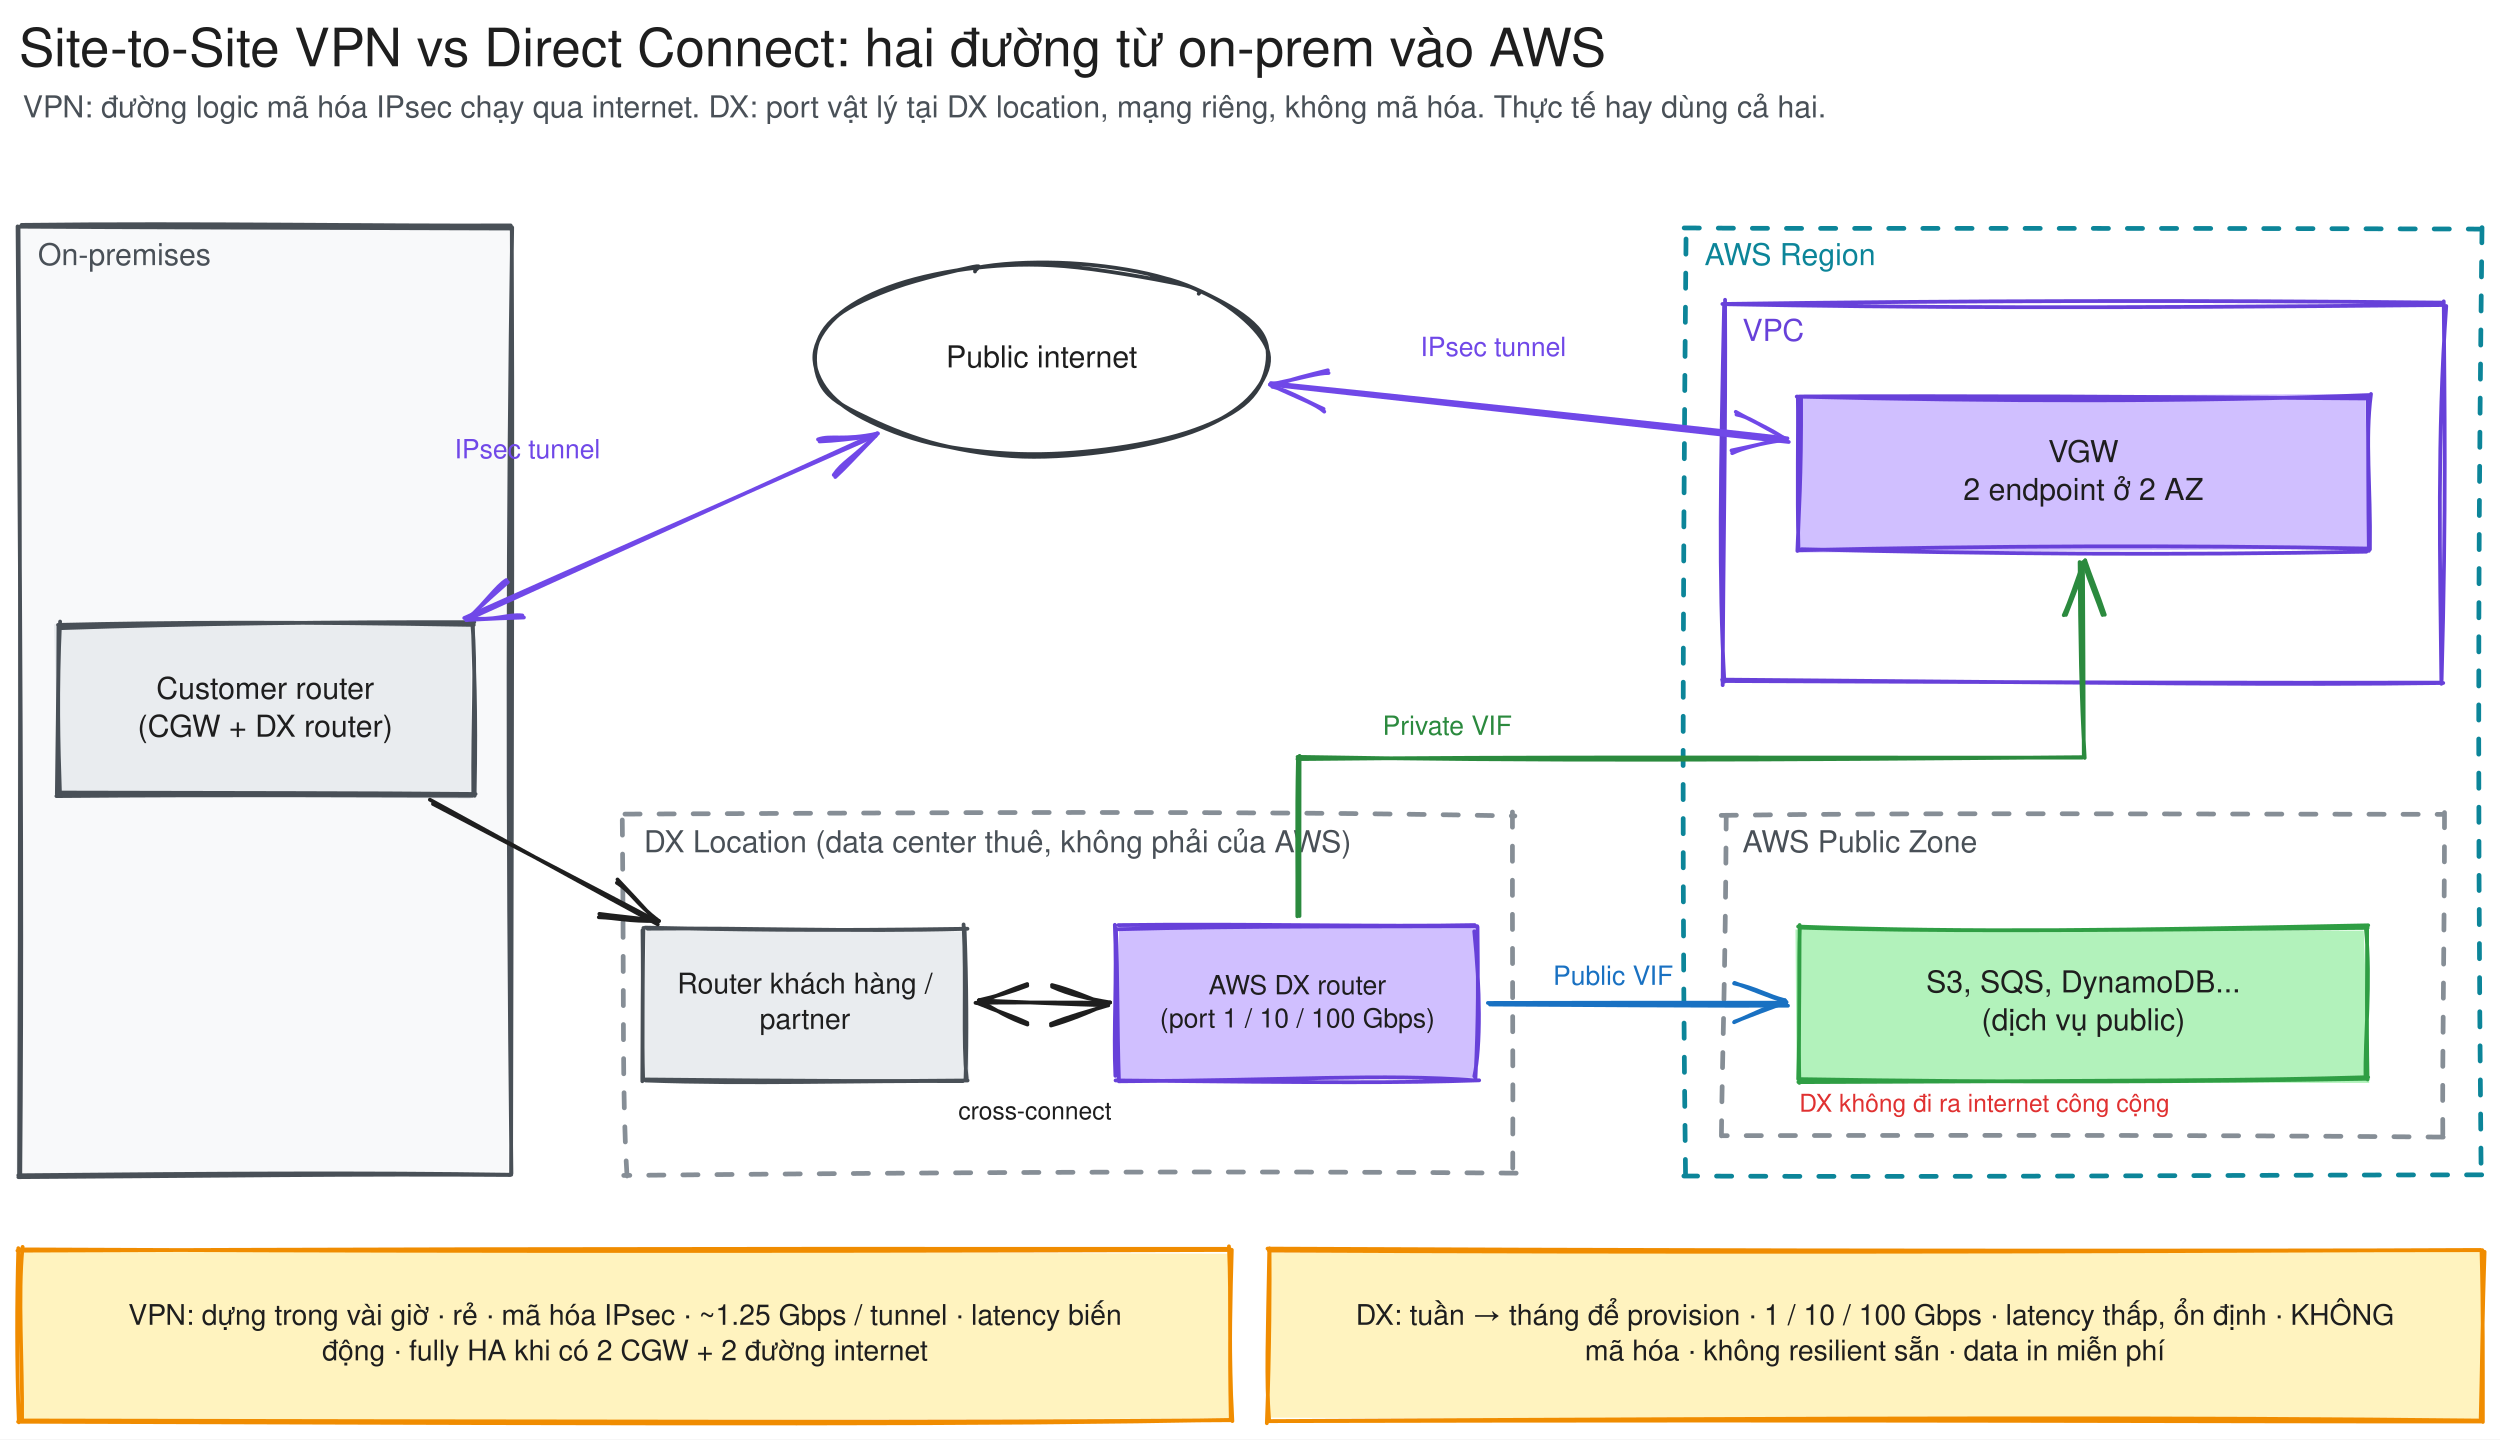
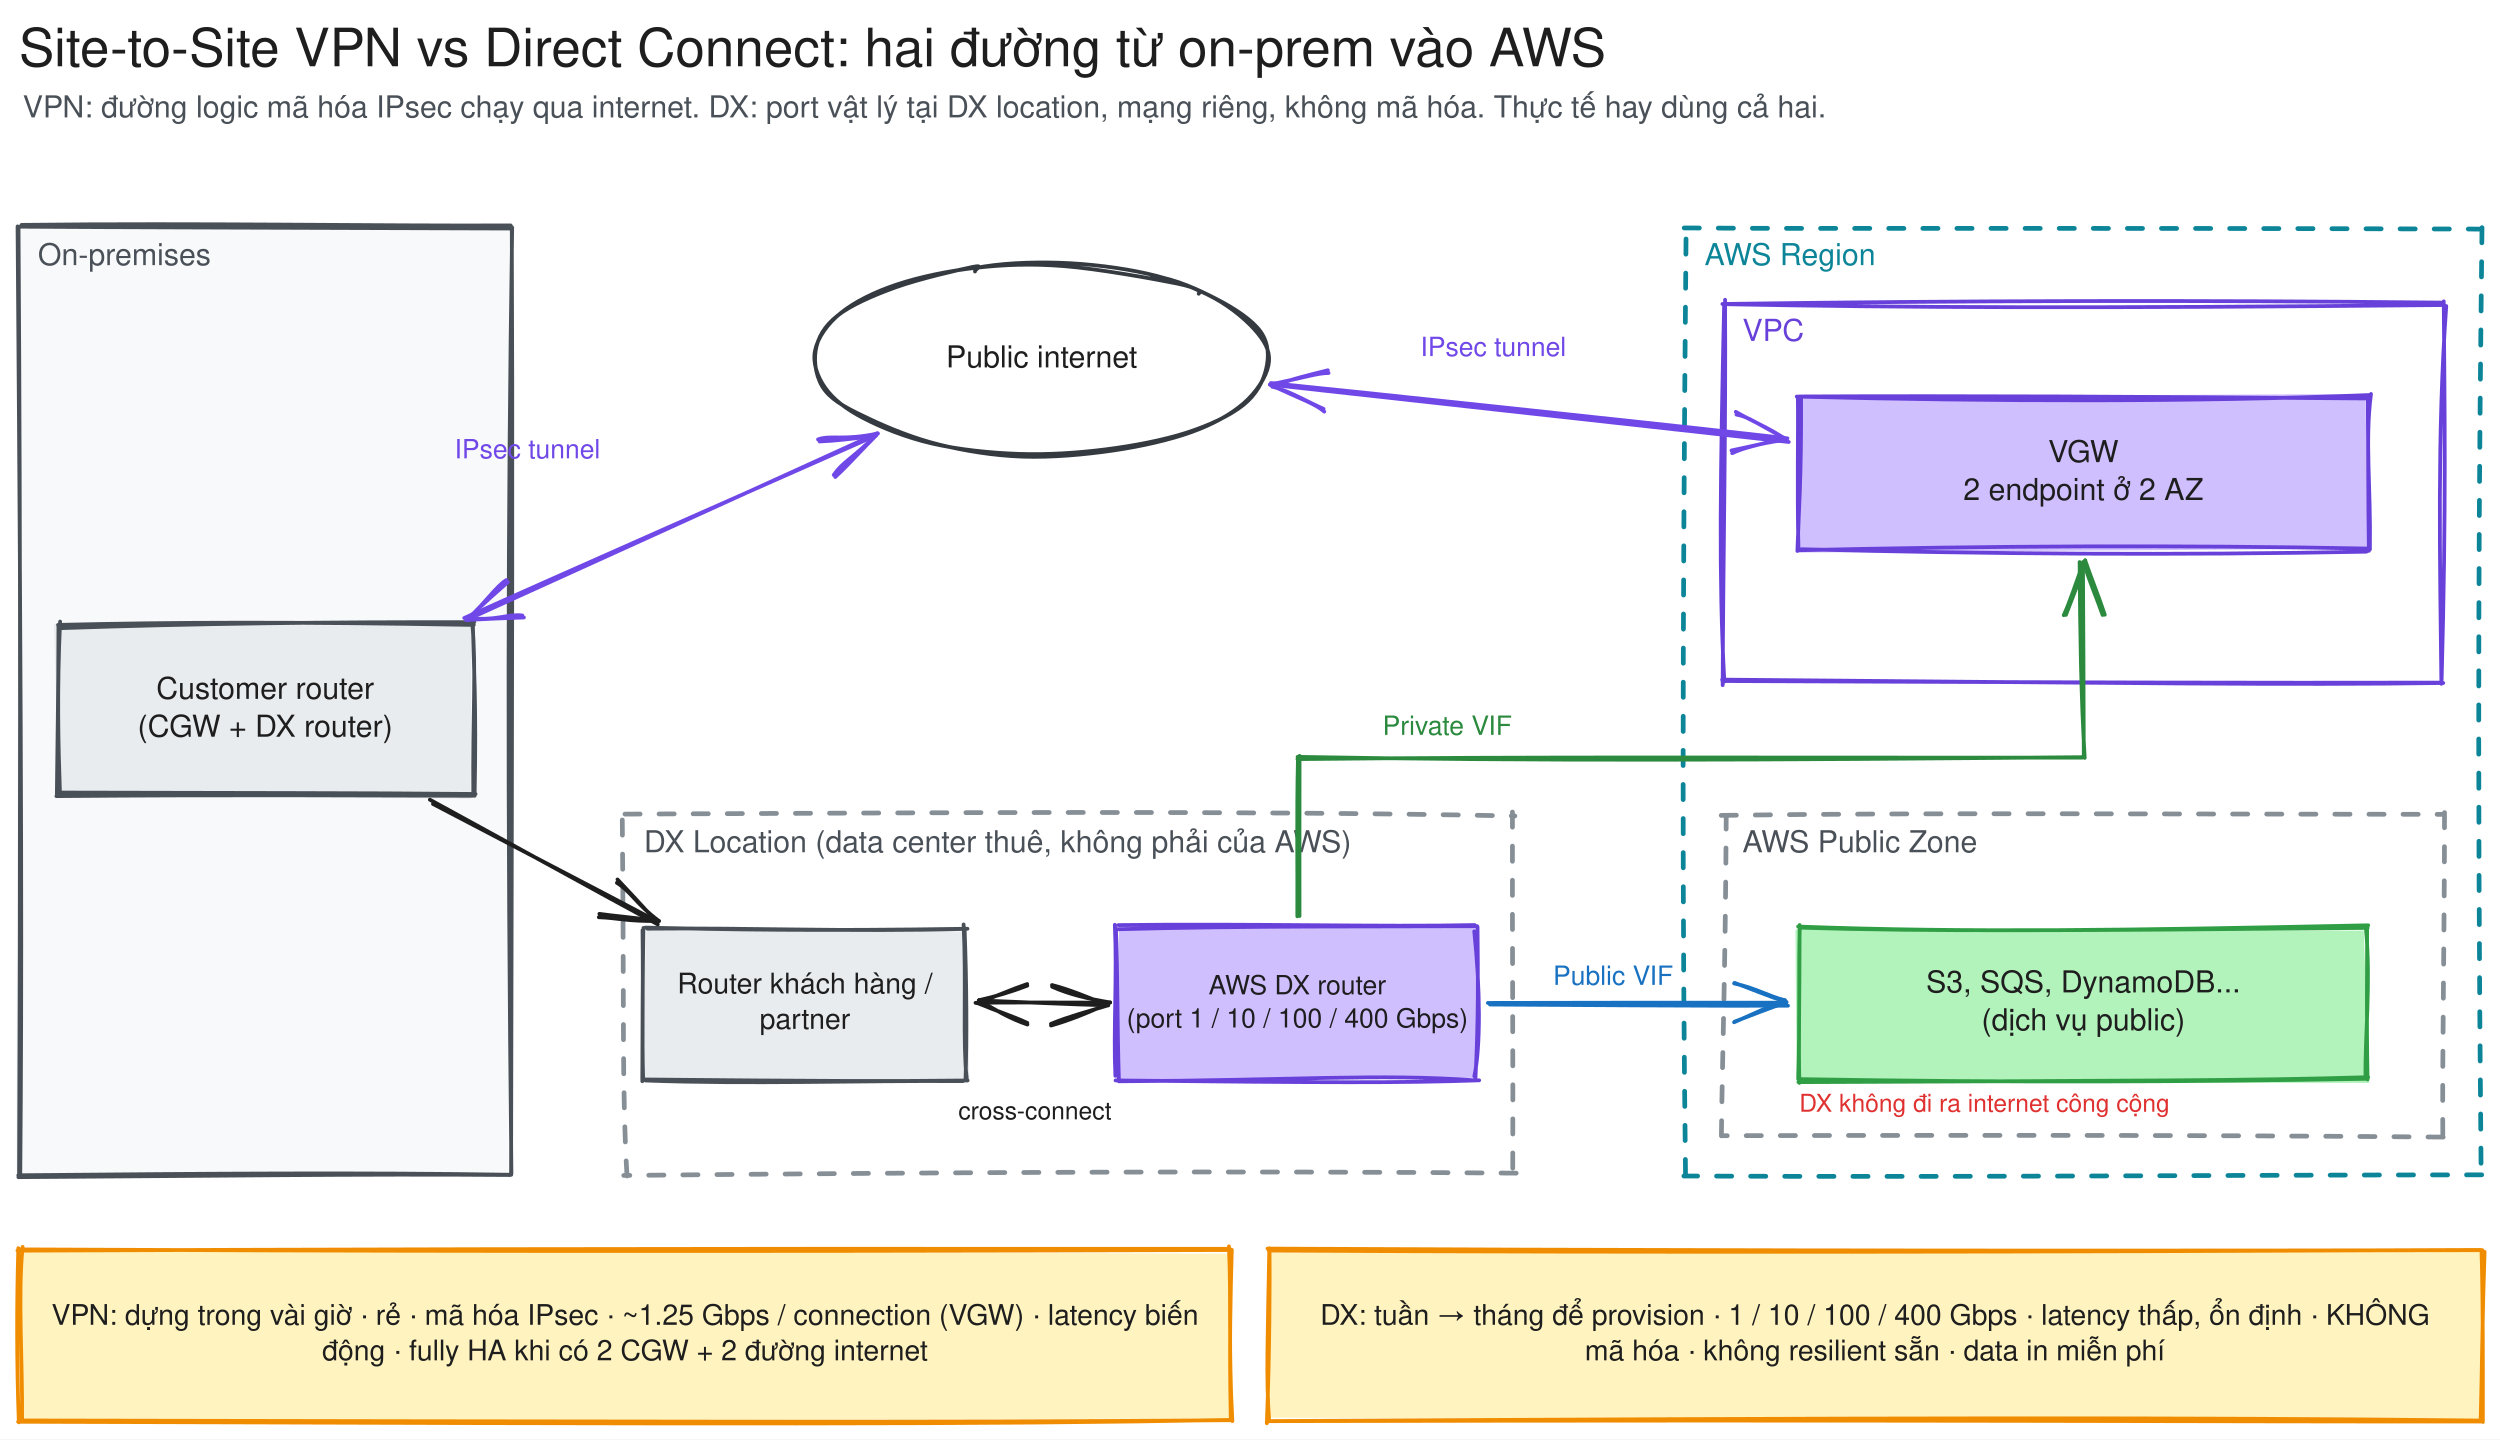
<svg xmlns="http://www.w3.org/2000/svg" version="1.1" viewBox="0 0 1320 760" width="1320" height="760">
  <defs>
    <style>
      @font-face {
        font-family: "Virgil";
        src: url("https://excalidraw.com/Virgil.woff2");
      }
      @font-face {
        font-family: "Cascadia";
        src: url("https://excalidraw.com/Cascadia.woff2");
      }
    </style>
  </defs>
  <rect x="0" y="0" width="1320" height="760" fill="#ffffff" />
  <g transform="translate(10 10) rotate(0 446.6 17.5)">
    <text x="0" y="25" font-family="Helvetica, Segoe UI Emoji" font-size="28px" fill="#1e1e1e" text-anchor="start" style="white-space: pre;" direction="ltr">Site-to-Site VPN vs Direct Connect: hai đường từ on-prem vào AWS</text>
  </g>
  <g transform="translate(12 48) rotate(0 492 10)">
    <text x="0" y="14" font-family="Helvetica, Segoe UI Emoji" font-size="16px" fill="#495057" text-anchor="start" style="white-space: pre;" direction="ltr">VPN: đường logic mã hóa IPsec chạy qua internet. DX: port vật lý tại DX location, mạng riêng, không mã hóa. Thực tế hay dùng cả hai.</text>
  </g>
  <g stroke-linecap="round" transform="translate(10 120) rotate(0 130 250)">
    <path d="M0.3 0.69 L259.93 1.6 L258.47 498.6 L-1.69 500.15" stroke="none" stroke-width="0" fill="#f8f9fa" />
    <path d="M1.41 -1.26 C95.52 -2.37, 190.63 -0.63, 259.63 -0.98 M-0.46 -0.31 C57.11 0.06, 113.4 0.15, 259.43 0.67 M260.43 0.13 C258.07 152.27, 257.85 305.54, 260.03 499.57 M260.22 -0.14 C260.72 105.7, 260.5 210.63, 259.85 499.78 M259.44 500.41 C180.76 499.75, 100.78 500.95, -0.3 501.54 M259.94 500.26 C181.97 499.07, 103.73 499.58, -0.33 500.54 M0.71 499.72 C1.55 399.41, 1.55 299.14, -0.73 -0.45 M0.06 499.79 C0.67 338.97, 0.94 178.53, -0.22 -0.09" stroke="#495057" stroke-width="2" fill="none" />
  </g>
  <g transform="translate(20 126) rotate(0 48.24 10)">
    <text x="0" y="14" font-family="Helvetica, Segoe UI Emoji" font-size="16px" fill="#495057" text-anchor="start" style="white-space: pre;" direction="ltr">On-premises</text>
  </g>
  <g stroke-linecap="round" transform="translate(330 430) rotate(0 235 95)">
    <path d="M-0.02 -0.15 C160.01 -0.79, 318.24 -2.16, 469.84 0.83 M468.57 -1.24 C468.39 67.31, 469.01 135.58, 468.72 191.27 M470.53 189.42 C324.81 188.21, 181.04 188.89, -0.66 190.63 M1.07 190.92 C-1.67 146.73, -0.37 103.81, -1.46 0.07" stroke="#868e96" stroke-width="2.5" fill="none" stroke-dasharray="8 10" />
  </g>
  <g transform="translate(340 436) rotate(0 193.76 10)">
    <text x="0" y="14" font-family="Helvetica, Segoe UI Emoji" font-size="16px" fill="#495057" text-anchor="start" style="white-space: pre;" direction="ltr">DX Location (data center thuê, không phải của AWS)</text>
  </g>
  <g stroke-linecap="round" transform="translate(890 120) rotate(0 210 250)">
    <path d="M-0.75 0.35 C86.6 0.98, 173.02 0.14, 420.32 0.96 M420.5 0.2 C418.98 130.15, 417.74 260.62, 420.03 499.44 M420.33 500.31 C285.6 500.39, 152.1 501.62, -0.91 500.94 M-0.04 500.19 C-1.68 366.14, -1.88 231.96, 0.27 0.73" stroke="#0c8599" stroke-width="2.5" fill="none" stroke-dasharray="8 10" />
  </g>
  <g transform="translate(900 126) rotate(0 43.76 10)">
    <text x="0" y="14" font-family="Helvetica, Segoe UI Emoji" font-size="16px" fill="#0c8599" text-anchor="start" style="white-space: pre;" direction="ltr">AWS Region</text>
  </g>
  <g stroke-linecap="round" transform="translate(910 160) rotate(0 190 100)">
    <path d="M0.65 0.62 C95.99 2.42, 190.82 2.9, 379.82 1.06 M-0.57 0.5 C125.04 -1.28, 251.2 -1.57, 379.79 -0.22 M381.62 1.57 C376.76 69.42, 378.34 136.5, 379.05 201.05 M380.29 -0.89 C380.69 52.59, 381.69 106.81, 379.17 199.16 M380.03 200.62 C298.41 201.79, 214.6 200.67, -0.73 198.84 M379.57 200.42 C281.38 200.64, 183.6 200.34, -0.56 199.58 M-0.43 201.76 C-0.14 131.63, 1.28 65.25, 0.83 -1.72 M0.46 199.91 C-2.59 145.51, -1.6 90.42, 0.34 0.58" stroke="#6741d9" stroke-width="2" fill="none" />
  </g>
  <g transform="translate(920 166) rotate(0 15.36 10)">
    <text x="0" y="14" font-family="Helvetica, Segoe UI Emoji" font-size="16px" fill="#6741d9" text-anchor="start" style="white-space: pre;" direction="ltr">VPC</text>
  </g>
  <g stroke-linecap="round" transform="translate(910 430) rotate(0 190 85)">
    <path d="M-1.19 0.52 C110.25 -0.99, 223 -0.1, 379.11 -0.02 M380.7 -0.95 C380.7 63.63, 379.45 125.73, 379.8 170.22 M379.99 170.38 C233.62 169.1, 88.13 169.46, -0.52 169.65 M-1.09 169.73 C-0.65 126.37, 0.99 86.15, 1.44 1.52" stroke="#868e96" stroke-width="2.5" fill="none" stroke-dasharray="8 10" />
  </g>
  <g transform="translate(920 436) rotate(0 62 10)">
    <text x="0" y="14" font-family="Helvetica, Segoe UI Emoji" font-size="16px" fill="#495057" text-anchor="start" style="white-space: pre;" direction="ltr">AWS Public Zone</text>
  </g>
  <g stroke-linecap="round" transform="translate(30 330) rotate(0 110 45)">
    <path d="M-1.52 -0.38 L218.86 0.41 L218.48 91.85 L1.04 88.4" stroke="none" stroke-width="0" fill="#e9ecef" />
    <path d="M1.31 1.69 C72.57 -0.78, 144.28 -1.66, 220.41 -1.49 M0.64 -0.05 C62.23 -1.5, 123.21 -1.73, 220.16 -0.04 M219.36 -0.87 C221.56 22.98, 219.52 47.68, 219.89 89.43 M219.66 -0.57 C220.1 21.16, 221.59 40.91, 220.6 90.17 M221.09 89.22 C159.09 88.63, 98.87 88.76, 1.51 88.47 M219.53 90.17 C159.15 90.1, 97.54 89.51, -0.21 90.35 M1.67 89.19 C0.76 62.35, 0.06 35.16, 1.73 -1.82 M0.02 89.28 C0.26 63.79, 0.83 37.61, 0.87 0.38" stroke="#495057" stroke-width="2" fill="none" />
  </g>
  <g transform="translate(71.52 355) rotate(0 68.48 20)">
    <text x="68.48" y="14" font-family="Helvetica, Segoe UI Emoji" font-size="16px" fill="#1e1e1e" text-anchor="middle" style="white-space: pre;" direction="ltr">Customer router</text>
    <text x="68.48" y="34" font-family="Helvetica, Segoe UI Emoji" font-size="16px" fill="#1e1e1e" text-anchor="middle" style="white-space: pre;" direction="ltr">(CGW + DX router)</text>
  </g>
  <g stroke-linecap="round" transform="translate(430 140) rotate(0 120 50)">
    <path d="M94.38 0.94 C108.32 -1.32, 126.9 -0.84, 142.06 0.21 C157.23 1.26, 172.57 3.67, 185.37 7.25 C198.17 10.82, 210.29 16.32, 218.86 21.66 C227.43 27, 233.48 33.12, 236.77 39.28 C240.06 45.45, 241.34 52.26, 238.6 58.65 C235.87 65.04, 228.9 72.07, 220.36 77.62 C211.83 83.18, 200 88.58, 187.4 92.01 C174.81 95.43, 159.8 96.91, 144.81 98.17 C129.82 99.43, 112.62 100.75, 97.47 99.57 C82.32 98.39, 66.48 94.47, 53.89 91.09 C41.3 87.7, 30.47 84.39, 21.92 79.24 C13.36 74.1, 5.87 66.47, 2.54 60.22 C-0.8 53.96, -0.96 47.96, 1.93 41.71 C4.81 35.46, 11.43 28.12, 19.83 22.71 C28.23 17.3, 38.8 13.09, 52.35 9.26 C65.9 5.43, 92.1 1.02, 101.14 -0.28 C110.17 -1.59, 106.15 0.49, 106.55 1.41 M94.16 0.79 C108.04 -1.17, 127.11 0.69, 142.32 1.9 C157.53 3.11, 172.51 4.55, 185.43 8.06 C198.36 11.57, 210.95 17.77, 219.85 22.96 C228.75 28.15, 236.04 32.9, 238.84 39.19 C241.63 45.48, 239.57 54.31, 236.63 60.7 C233.68 67.09, 229.37 72.41, 221.15 77.52 C212.92 82.63, 200.18 87.73, 187.29 91.35 C174.4 94.98, 158.72 98.12, 143.81 99.26 C128.89 100.4, 112.77 99.34, 97.82 98.2 C82.87 97.05, 67.02 95.5, 54.1 92.39 C41.18 89.29, 28.78 84.81, 20.29 79.58 C11.8 74.36, 6.18 67.73, 3.14 61.07 C0.1 54.41, -0.91 45.91, 2.05 39.6 C5.01 33.29, 12.35 28.49, 20.89 23.21 C29.43 17.93, 40.89 11.85, 53.3 7.93 C65.71 4, 88.03 0.77, 95.36 -0.36 C102.7 -1.49, 97.1 0.23, 97.32 1.13" stroke="none" stroke-width="0" fill="#ffffff" />
    <path d="M178.1 5.45 C191.49 7.56, 202.83 12.99, 212.42 17.94 C222.02 22.89, 231.3 29, 235.65 35.16 C239.99 41.32, 240.04 48.43, 238.5 54.88 C236.97 61.33, 233.44 68.27, 226.44 73.86 C219.44 79.45, 208.6 84.55, 196.51 88.45 C184.42 92.35, 168.64 95.39, 153.88 97.26 C139.12 99.13, 123.22 100.17, 107.94 99.66 C92.65 99.14, 75.84 97.33, 62.15 94.18 C48.46 91.03, 35.19 85.65, 25.79 80.75 C16.39 75.85, 9.96 70.74, 5.72 64.77 C1.49 58.8, -1.02 51.56, 0.37 44.96 C1.75 38.36, 6.82 30.98, 14.02 25.19 C21.22 19.4, 31.63 14.17, 43.56 10.2 C55.48 6.23, 70.85 2.98, 85.57 1.36 C100.3 -0.25, 114.23 -0.88, 131.89 0.52 C149.55 1.91, 179.7 7.29, 191.54 9.72 C203.38 12.15, 204.11 14.38, 202.92 15.1 M84.35 1.66 C97.43 -1.05, 114.06 -1.74, 129.27 -1.27 C144.49 -0.8, 162.05 1.38, 175.65 4.46 C189.25 7.55, 201.11 11.97, 210.86 17.24 C220.61 22.5, 229.33 30.09, 234.14 36.05 C238.95 42.01, 240.98 46.85, 239.72 53.01 C238.47 59.16, 233.4 67.1, 226.63 72.96 C219.86 78.82, 210.61 84, 199.08 88.16 C187.56 92.31, 172.33 95.74, 157.49 97.9 C142.65 100.06, 125.28 101.63, 110.04 101.11 C94.81 100.59, 79.54 98.1, 66.07 94.79 C52.6 91.48, 39.28 86.01, 29.22 81.26 C19.15 76.51, 10.44 72.33, 5.69 66.29 C0.93 60.24, -0.39 51.59, 0.69 44.99 C1.77 38.39, 5.13 32.25, 12.18 26.69 C19.24 21.14, 31.12 15.96, 43.02 11.67 C54.91 7.38, 76.59 2.34, 83.55 0.95 C90.51 -0.43, 84.43 2.31, 84.79 3.35" stroke="#343a40" stroke-width="2" fill="none" />
  </g>
  <g transform="translate(493.04 180) rotate(0 56.96 10)">
    <text x="56.96" y="14" font-family="Helvetica, Segoe UI Emoji" font-size="16px" fill="#1e1e1e" text-anchor="middle" style="white-space: pre;" direction="ltr">Public internet</text>
  </g>
  <g stroke-linecap="round" transform="translate(340 490) rotate(0 85 40)">
    <path d="M1.29 1.03 L170.25 1.79 L171.82 80.1 L-1.82 79.66" stroke="none" stroke-width="0" fill="#e9ecef" />
    <path d="M1.86 0.35 C55.17 -0.27, 109.8 2.13, 168.87 0.46 M0.67 -0.22 C44.73 0.78, 89.52 1.64, 170.83 0.38 M168.77 -1.89 C170.3 28.44, 168.24 60.9, 170.44 79.43 M169.28 -0.04 C170.39 28.79, 170.56 57.72, 169.78 80.47 M168.43 80.83 C111.8 80.46, 56.02 82.56, 0.84 80.51 M170.89 80.5 C131.05 80.97, 91.18 80.84, -0.27 79.96 M-0.43 79.54 C-1.11 57.39, -0.3 34.9, -0.75 1.2 M-0.86 80.9 C-0.8 52.54, -0.67 23.95, -0.27 -0.05" stroke="#495057" stroke-width="2" fill="none" />
  </g>
  <g transform="translate(354.275 511.25) rotate(0 70.725 18.75)">
    <text x="70.725" y="13.25" font-family="Helvetica, Segoe UI Emoji" font-size="15px" fill="#1e1e1e" text-anchor="middle" style="white-space: pre;" direction="ltr">Router khách hàng /</text>
    <text x="70.725" y="32" font-family="Helvetica, Segoe UI Emoji" font-size="15px" fill="#1e1e1e" text-anchor="middle" style="white-space: pre;" direction="ltr">partner</text>
  </g>
  <g stroke-linecap="round" transform="translate(590 490) rotate(0 95 40)">
    <path d="M0.92 -1.95 L189.22 -0.27 L189.42 79.1 L-0.68 80.49" stroke="none" stroke-width="0" fill="#d0bfff" />
    <path d="M0.51 -1.55 C69.48 -2.43, 140.44 -0.51, 188.63 -1.57 M-0.65 0.67 C69.28 -1.27, 138.2 -0.7, 189.99 -0.97 M188.4 1.75 C191.53 31.38, 191.85 62.82, 188.43 78.27 M190.13 -0.56 C190.34 24.17, 190.7 46.91, 189.03 79.45 M189.52 80.48 C139.18 76.72, 91.65 80.5, 0.71 80.92 M191 80.41 C150.48 81.83, 111.84 81.66, -0.98 80.47 M-1.08 78.04 C-2.19 54.35, -0.11 25.08, -1.37 -1.71 M0.79 80.33 C-0.17 51.61, 0.22 24.61, -0.81 0.18" stroke="#6741d9" stroke-width="2" fill="none" />
  </g>
-   <g transform="translate(604.29 512.5) rotate(0 80.71 17.5)">
-     <text x="80.71" y="12.5" font-family="Helvetica, Segoe UI Emoji" font-size="14px" fill="#1e1e1e" text-anchor="middle" style="white-space: pre;" direction="ltr">AWS DX router</text>
-     <text x="80.71" y="30" font-family="Helvetica, Segoe UI Emoji" font-size="14px" fill="#1e1e1e" text-anchor="middle" style="white-space: pre;" direction="ltr">(port 1 / 10 / 100 Gbps)</text>
+   <g transform="translate(584.11 512.5) rotate(0 100.89 17.5)">
+     <text x="100.89" y="12.5" font-family="Helvetica, Segoe UI Emoji" font-size="14px" fill="#1e1e1e" text-anchor="middle" style="white-space: pre;" direction="ltr">AWS DX router</text>
+     <text x="100.89" y="30" font-family="Helvetica, Segoe UI Emoji" font-size="14px" fill="#1e1e1e" text-anchor="middle" style="white-space: pre;" direction="ltr">(port 1 / 10 / 100 / 400 Gbps)</text>
  </g>
  <g stroke-linecap="round" transform="translate(950 210) rotate(0 150 40)">
    <path d="M0.22 -0.55 L298.9 -2 L300.61 79.67 L-0.9 81.76" stroke="none" stroke-width="0" fill="#d0bfff" />
    <path d="M-1.33 -0.61 C103.48 2.06, 208.81 2.28, 301.24 -1.42 M0.21 -0.66 C88.78 -1.09, 177.2 -0.61, 300.33 0.4 M301.88 -1.98 C298.65 22.73, 301.8 46.02, 301.31 80.08 M300.16 -0.26 C300.48 26.67, 300.37 56.04, 300.76 80.86 M299.47 81.29 C199.33 83.23, 99.42 82.56, 1.23 79.99 M300.27 79.63 C200.98 77.74, 101.29 78.2, -0.59 80.53 M-0.98 80.9 C-0.35 61.61, 1.18 43.04, 0.97 -0.03 M-0.43 79.45 C-1.19 48.28, -0.42 16.6, -0.74 -0.43" stroke="#6741d9" stroke-width="2" fill="none" />
  </g>
  <g transform="translate(1034.24 230) rotate(0 65.76 20)">
    <text x="65.76" y="14" font-family="Helvetica, Segoe UI Emoji" font-size="16px" fill="#1e1e1e" text-anchor="middle" style="white-space: pre;" direction="ltr">VGW</text>
    <text x="65.76" y="34" font-family="Helvetica, Segoe UI Emoji" font-size="16px" fill="#1e1e1e" text-anchor="middle" style="white-space: pre;" direction="ltr">2 endpoint ở 2 AZ</text>
  </g>
  <g stroke-linecap="round" transform="translate(950 490) rotate(0 150 40)">
    <path d="M-1.99 0.79 L298.06 1.36 L300.95 81.8 L-1.38 81.2" stroke="none" stroke-width="0" fill="#b2f2bb" />
    <path d="M-0.59 -0.78 C89.01 2.57, 176 1.13, 300.42 -1.44 M0.73 -0.16 C69.59 1.83, 139.89 1.4, 300.1 -0.07 M299.16 -0.12 C302 29.45, 298.54 57.59, 299.02 79.52 M299.83 0.92 C299.92 23.01, 299.41 45.03, 300.08 79.96 M300.4 78.75 C239.8 80.61, 179.72 80.57, -0.43 81.37 M300.12 79.6 C206.94 81.19, 113.83 81.72, -0.14 79.78 M0.07 81.77 C-0.45 60.14, 0.15 40.24, 0.2 -1.6 M-0.54 79.68 C0.41 49.56, -0.37 17.25, 0.28 0.66" stroke="#2f9e44" stroke-width="2" fill="none" />
  </g>
  <g transform="translate(1018.8 510) rotate(0 81.2 20)">
    <text x="81.2" y="14" font-family="Helvetica, Segoe UI Emoji" font-size="16px" fill="#1e1e1e" text-anchor="middle" style="white-space: pre;" direction="ltr">S3, SQS, DynamoDB...</text>
    <text x="81.2" y="34" font-family="Helvetica, Segoe UI Emoji" font-size="16px" fill="#1e1e1e" text-anchor="middle" style="white-space: pre;" direction="ltr">(dịch vụ public)</text>
  </g>
  <g stroke-linecap="round" transform="translate(10 660) rotate(0 320 45)">
    <path d="M0.61 -0.38 L638.59 1.97 L641.55 88.98 L1.8 90.41" stroke="none" stroke-width="0" fill="#fff3bf" />
    <path d="M-0.78 0.35 C147.64 -0.25, 296.58 -0.81, 639.32 -0.63 M-0.1 -0.33 C174.4 0.54, 348.63 0.93, 639.67 0 M638.88 -1.95 C640.19 27.71, 638.58 54.63, 640.69 90.34 M640.39 -0.08 C639.74 24.04, 639.02 48.11, 639.86 89.83 M640.5 89.69 C507.35 92.27, 374.74 91.86, -0.44 90.68 M640.4 89.87 C480.78 91.13, 321.52 90.58, 0.31 90.01 M1.66 90.23 C1.94 58.84, -0.63 23.97, 1.95 -1.65 M-0.05 90.98 C-1.24 59.02, -1.16 28.03, -0.33 -0.97" stroke="#f08c00" stroke-width="2" fill="none" />
  </g>
-   <g transform="translate(50.55 686.25) rotate(0 279.45 18.75)">
-     <text x="279.45" y="13.25" font-family="Helvetica, Segoe UI Emoji" font-size="15px" fill="#1e1e1e" text-anchor="middle" style="white-space: pre;" direction="ltr">VPN: dựng trong vài giờ · rẻ · mã hóa IPsec · ~1.25 Gbps / tunnel · latency biến</text>
-     <text x="279.45" y="32" font-family="Helvetica, Segoe UI Emoji" font-size="15px" fill="#1e1e1e" text-anchor="middle" style="white-space: pre;" direction="ltr">động · fully HA khi có 2 CGW + 2 đường internet</text>
+   <g transform="translate(15.62 686.25) rotate(0 314.38 18.75)">
+     <text x="314.38" y="13.25" font-family="Helvetica, Segoe UI Emoji" font-size="15px" fill="#1e1e1e" text-anchor="middle" style="white-space: pre;" direction="ltr">VPN: dựng trong vài giờ · rẻ · mã hóa IPsec · ~1.25 Gbps / connection (VGW) · latency biến</text>
+     <text x="314.38" y="32" font-family="Helvetica, Segoe UI Emoji" font-size="15px" fill="#1e1e1e" text-anchor="middle" style="white-space: pre;" direction="ltr">động · fully HA khi có 2 CGW + 2 đường internet</text>
  </g>
  <g stroke-linecap="round" transform="translate(670 660) rotate(0 320 45)">
    <path d="M-0.06 1.49 L640.02 0.98 L641.65 91.07 L-0.33 88.5" stroke="none" stroke-width="0" fill="#fff3bf" />
    <path d="M-0.75 -0.74 C177.01 0.05, 354.94 0.64, 640.68 0.09 M-0.1 0.32 C205.31 1.37, 410.57 1.03, 639.7 -0.04 M641.86 0.96 C640.77 32.09, 640.43 66.2, 639.78 90.08 M640.24 0.56 C641.09 30.12, 640.95 61.5, 640.95 90.81 M640.11 90.56 C491.94 90.69, 344.38 89.55, -0.22 90.37 M639.69 90.05 C483.45 88.31, 326.19 88.6, 0.26 90.33 M-1.11 91.47 C0.42 53.11, 0.46 16.41, 0.32 -0.92 M0.09 89.85 C-1.56 67.76, -0.65 46.97, 0.18 -0.53" stroke="#f08c00" stroke-width="2" fill="none" />
  </g>
-   <g transform="translate(702.45 686.25) rotate(0 287.55 18.75)">
-     <text x="287.55" y="13.25" font-family="Helvetica, Segoe UI Emoji" font-size="15px" fill="#1e1e1e" text-anchor="middle" style="white-space: pre;" direction="ltr">DX: tuần → tháng để provision · 1 / 10 / 100 Gbps · latency thấp, ổn định · KHÔNG</text>
-     <text x="287.55" y="32" font-family="Helvetica, Segoe UI Emoji" font-size="15px" fill="#1e1e1e" text-anchor="middle" style="white-space: pre;" direction="ltr">mã hóa · không resilient sẵn · data in miễn phí</text>
+   <g transform="translate(681.15 686.25) rotate(0 308.85 18.75)">
+     <text x="308.85" y="13.25" font-family="Helvetica, Segoe UI Emoji" font-size="15px" fill="#1e1e1e" text-anchor="middle" style="white-space: pre;" direction="ltr">DX: tuần → tháng để provision · 1 / 10 / 100 / 400 Gbps · latency thấp, ổn định · KHÔNG</text>
+     <text x="308.85" y="32" font-family="Helvetica, Segoe UI Emoji" font-size="15px" fill="#1e1e1e" text-anchor="middle" style="white-space: pre;" direction="ltr">mã hóa · không resilient sẵn · data in miễn phí</text>
  </g>
  <g stroke-linecap="round">
    <g transform="translate(245.1988 327.5323) rotate(0 108.9611 -49.16535)">
      <path d="M0.9 -0.12 C37.33 -16.63, 181.86 -82.24, 217.84 -98.72 M-0.08 -1.23 C36.24 -17.6, 180.31 -81.25, 216.84 -97.39" stroke="#7048e8" stroke-width="2" fill="none" />
    </g>
    <g transform="translate(245.1988 327.5323) rotate(0 108.9611 -49.16535)">
      <path d="M22.13 -21.26 C16.62 -17.82, 11.01 -9.14, 2.31 -1.38 M22.94 -20.18 C17.04 -14.85, 10.62 -9.53, 1.28 -0.19" stroke="#7048e8" stroke-width="2" fill="none" />
    </g>
    <g transform="translate(245.1988 327.5323) rotate(0 108.9611 -49.16535)">
      <path d="M30.61 -2.57 C23.02 -3.53, 15.38 0.68, 2.31 -1.38 M31.42 -1.5 C23.4 -1.24, 14.71 -0.92, 1.28 -0.19" stroke="#7048e8" stroke-width="2" fill="none" />
    </g>
    <g transform="translate(245.1988 327.5323) rotate(0 108.9611 -49.16535)">
      <path d="M195.01 -76.75 C199.67 -83.62, 204.35 -84.92, 218.26 -98.65 M195.82 -75.67 C201.76 -81.09, 206.85 -86.95, 217.22 -97.46" stroke="#7048e8" stroke-width="2" fill="none" />
    </g>
    <g transform="translate(245.1988 327.5323) rotate(0 108.9611 -49.16535)">
      <path d="M186.71 -95.52 C193.41 -97.96, 200.07 -94.78, 218.26 -98.65 M187.52 -94.44 C195.54 -94.77, 202.85 -95.61, 217.22 -97.46" stroke="#7048e8" stroke-width="2" fill="none" />
    </g>
  </g>
  <g stroke-linecap="round">
    <g transform="translate(672.0517 203.3147) rotate(0 135.9918 14.83547)">
      <path d="M0.3 -0.01 C45.89 4.96, 227.23 25.14, 272.43 30.05 M-1.01 -1.06 C44.57 3.52, 226.47 22.84, 271.72 28.13" stroke="#7048e8" stroke-width="2" fill="none" />
    </g>
    <g transform="translate(672.0517 203.3147) rotate(0 135.9918 14.83547)">
      <path d="M29.43 -6.36 C24.16 -6.42, 17.24 -4.16, -1.52 -0.25 M29.05 -7.81 C18.67 -5.16, 9.7 -3.24, -0.26 0.81" stroke="#7048e8" stroke-width="2" fill="none" />
    </g>
    <g transform="translate(672.0517 203.3147) rotate(0 135.9918 14.83547)">
      <path d="M27.17 14.03 C22.32 9.82, 15.86 7.93, -1.52 -0.25 M26.8 12.59 C17.19 8.29, 8.99 3.26, -0.26 0.81" stroke="#7048e8" stroke-width="2" fill="none" />
    </g>
    <g transform="translate(672.0517 203.3147) rotate(0 135.9918 14.83547)">
      <path d="M242.55 35.97 C249.12 32.89, 254.06 32.26, 269.9 27.89 M242.18 34.53 C251.68 32.62, 262.59 29.7, 271.16 28.94" stroke="#7048e8" stroke-width="2" fill="none" />
    </g>
    <g transform="translate(672.0517 203.3147) rotate(0 135.9918 14.83547)">
      <path d="M244.81 15.58 C250.96 16.65, 255.44 20.17, 269.9 27.89 M244.43 14.13 C253.16 19.17, 263.3 23.2, 271.16 28.94" stroke="#7048e8" stroke-width="2" fill="none" />
    </g>
  </g>
  <g stroke-linecap="round">
    <g transform="translate(228.0128 422.8666) rotate(0 59.08394 32.13337)">
      <path d="M-1.05 -0.64 C18.94 10.23, 99.34 54.5, 119.3 65.22 M0.6 1.63 C20.59 12.19, 99.34 53.09, 118.95 63.6" stroke="#1e1e1e" stroke-width="2" fill="none" />
    </g>
    <g transform="translate(228.0128 422.8666) rotate(0 59.08394 32.13337)">
      <path d="M88.16 61.44 C98.09 61.78, 102.78 63.63, 119.91 63.43 M88.46 59.65 C96.25 60.79, 103.46 61.22, 118.21 63.25" stroke="#1e1e1e" stroke-width="2" fill="none" />
    </g>
    <g transform="translate(228.0128 422.8666) rotate(0 59.08394 32.13337)">
      <path d="M97.71 43.28 C105.3 47.98, 107.66 54.27, 119.91 63.43 M98.02 41.49 C103.33 47.18, 108.14 52.18, 118.21 63.25" stroke="#1e1e1e" stroke-width="2" fill="none" />
    </g>
  </g>
  <g stroke-linecap="round">
    <g transform="translate(516 530) rotate(0 34 0)">
      <path d="M-0.93 -0.5 C10.49 -0.78, 57.12 -0.69, 68.77 -0.54 M0.79 -1.8 C12.09 -1.43, 56.91 0.7, 68.23 0.71" stroke="#1e1e1e" stroke-width="2" fill="none" />
    </g>
    <g transform="translate(516 530) rotate(0 34 0)">
      <path d="M26.4 -9.56 C17.37 -6.13, 9.84 -3.92, 1.01 -1.9 M26.36 -10.43 C18.44 -7.79, 10.2 -3.97, -0.02 -0.42" stroke="#1e1e1e" stroke-width="2" fill="none" />
    </g>
    <g transform="translate(516 530) rotate(0 34 0)">
      <path d="M26.47 10.96 C17.21 7.78, 9.66 3.39, 1.01 -1.9 M26.42 10.09 C18.34 6.35, 10.08 3.79, -0.02 -0.42" stroke="#1e1e1e" stroke-width="2" fill="none" />
    </g>
    <g transform="translate(516 530) rotate(0 34 0)">
      <path d="M38.94 11.48 C47.93 8.96, 58.63 4.79, 70.16 -0.7 M38.9 10.61 C48.43 6.64, 57.81 4.29, 69.13 0.79" stroke="#1e1e1e" stroke-width="2" fill="none" />
    </g>
    <g transform="translate(516 530) rotate(0 34 0)">
      <path d="M39.5 -9.03 C48.51 -4.95, 59.03 -2.52, 70.16 -0.7 M39.45 -9.9 C48.96 -7.49, 58.16 -3.47, 69.13 0.79" stroke="#1e1e1e" stroke-width="2" fill="none" />
    </g>
  </g>
  <g stroke-linecap="round">
    <g transform="translate(685 484) rotate(0 207.5 -94)">
      <path d="M1.13 -0.34 C1.04 -33.55, 1.19 -64.81, 1.17 -84.9 M-0.02 -0.19 C0.16 -25.45, -0.41 -51.55, 0.32 -83.76 M0.07 -83.19 C122.36 -84.55, 246.45 -83.87, 414.4 -83.96 M0.12 -84.38 C122.97 -82.12, 244.84 -82.65, 414.99 -84.22 M415.73 -83.83 C413.79 -115.97, 413.28 -148.06, 413.04 -187.23 M415.24 -84.14 C415.22 -119.04, 414.93 -154.39, 414.8 -187.23" stroke="#2b8a3e" stroke-width="2" fill="none" />
    </g>
    <g transform="translate(685 484) rotate(0 207.5 -94)">
      <path d="M426.33 -159.43 C422.58 -170.72, 418.65 -180.09, 415.97 -188.13 M425.18 -159.28 C422.45 -167.16, 418.65 -175.9, 415.11 -186.98" stroke="#2b8a3e" stroke-width="2" fill="none" />
    </g>
    <g transform="translate(685 484) rotate(0 207.5 -94)">
      <path d="M405.81 -159.33 C410.1 -170.71, 414.21 -180.12, 415.97 -188.13 M404.65 -159.17 C408.3 -167.12, 410.88 -175.89, 415.11 -186.98" stroke="#2b8a3e" stroke-width="2" fill="none" />
    </g>
  </g>
  <g stroke-linecap="round">
    <g transform="translate(786 530) rotate(0 79 0)">
      <path d="M0.69 0.39 C26.92 0.57, 131.94 1.24, 158.05 1.02 M-0.4 -0.45 C25.61 -0.58, 131.02 -0.63, 157.13 -0.57" stroke="#1971c2" stroke-width="2" fill="none" />
    </g>
    <g transform="translate(786 530) rotate(0 79 0)">
      <path d="M129.59 9.76 C140.74 4.76, 147.61 1.75, 156.42 -1.86 M129.8 9.46 C138.72 5.97, 147.08 2.8, 157.22 -0.88" stroke="#1971c2" stroke-width="2" fill="none" />
    </g>
    <g transform="translate(786 530) rotate(0 79 0)">
      <path d="M129.6 -10.76 C140.74 -8.41, 147.61 -4.07, 156.42 -1.86 M129.82 -11.06 C138.68 -7.83, 147.04 -4.28, 157.22 -0.88" stroke="#1971c2" stroke-width="2" fill="none" />
    </g>
  </g>
  <g transform="translate(240 230) rotate(0 40.32 8.75)">
    <text x="0" y="12" font-family="Helvetica, Segoe UI Emoji" font-size="14px" fill="#7048e8" text-anchor="start" style="white-space: pre;" direction="ltr">IPsec tunnel</text>
  </g>
  <g transform="translate(750 176) rotate(0 40.32 8.75)">
    <text x="0" y="12" font-family="Helvetica, Segoe UI Emoji" font-size="14px" fill="#7048e8" text-anchor="start" style="white-space: pre;" direction="ltr">IPsec tunnel</text>
  </g>
  <g transform="translate(506 580) rotate(0 44.785 8.125)">
    <text x="0" y="11" font-family="Helvetica, Segoe UI Emoji" font-size="13px" fill="#1e1e1e" text-anchor="start" style="white-space: pre;" direction="ltr">cross-connect</text>
  </g>
  <g transform="translate(730 376) rotate(0 38.15 8.75)">
    <text x="0" y="12" font-family="Helvetica, Segoe UI Emoji" font-size="14px" fill="#2b8a3e" text-anchor="start" style="white-space: pre;" direction="ltr">Private VIF</text>
  </g>
  <g transform="translate(820 508) rotate(0 32.83 8.75)">
    <text x="0" y="12" font-family="Helvetica, Segoe UI Emoji" font-size="14px" fill="#1971c2" text-anchor="start" style="white-space: pre;" direction="ltr">Public VIF</text>
  </g>
  <g transform="translate(950 576) rotate(0 102.375 8.125)">
    <text x="0" y="11" font-family="Helvetica, Segoe UI Emoji" font-size="13px" fill="#e03131" text-anchor="start" style="white-space: pre;" direction="ltr">DX không đi ra internet công cộng</text>
  </g>
</svg>
